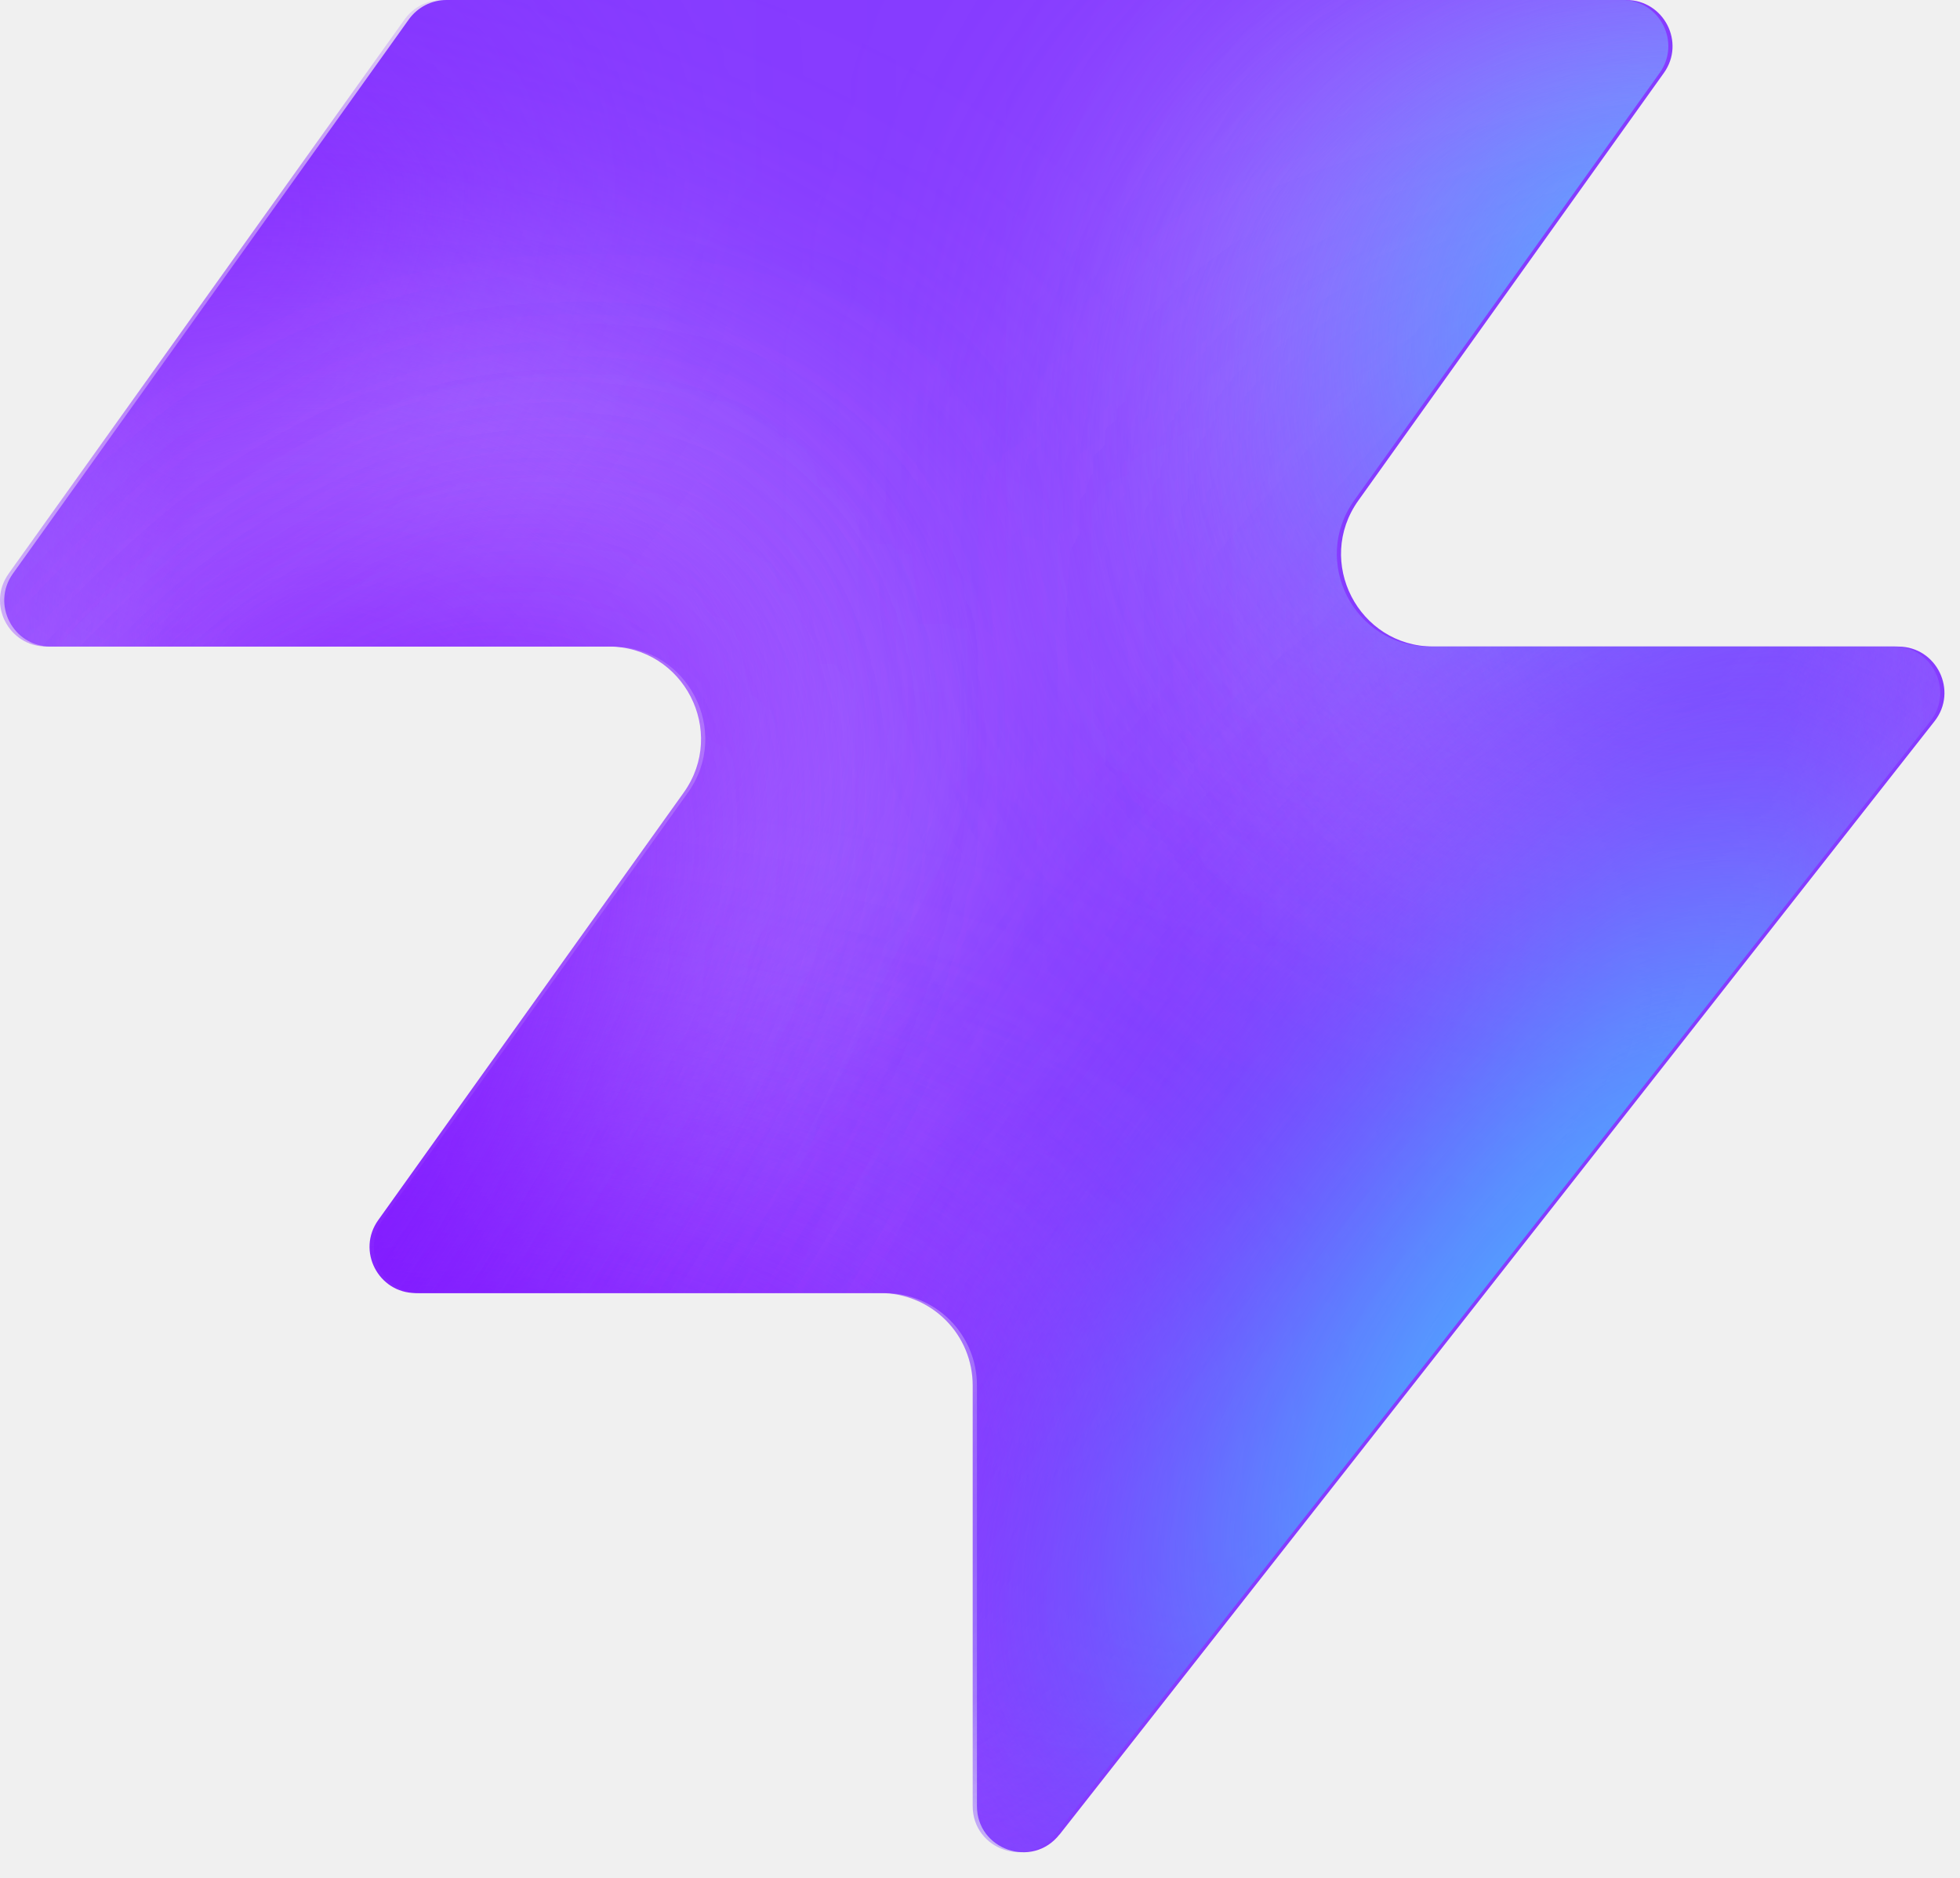
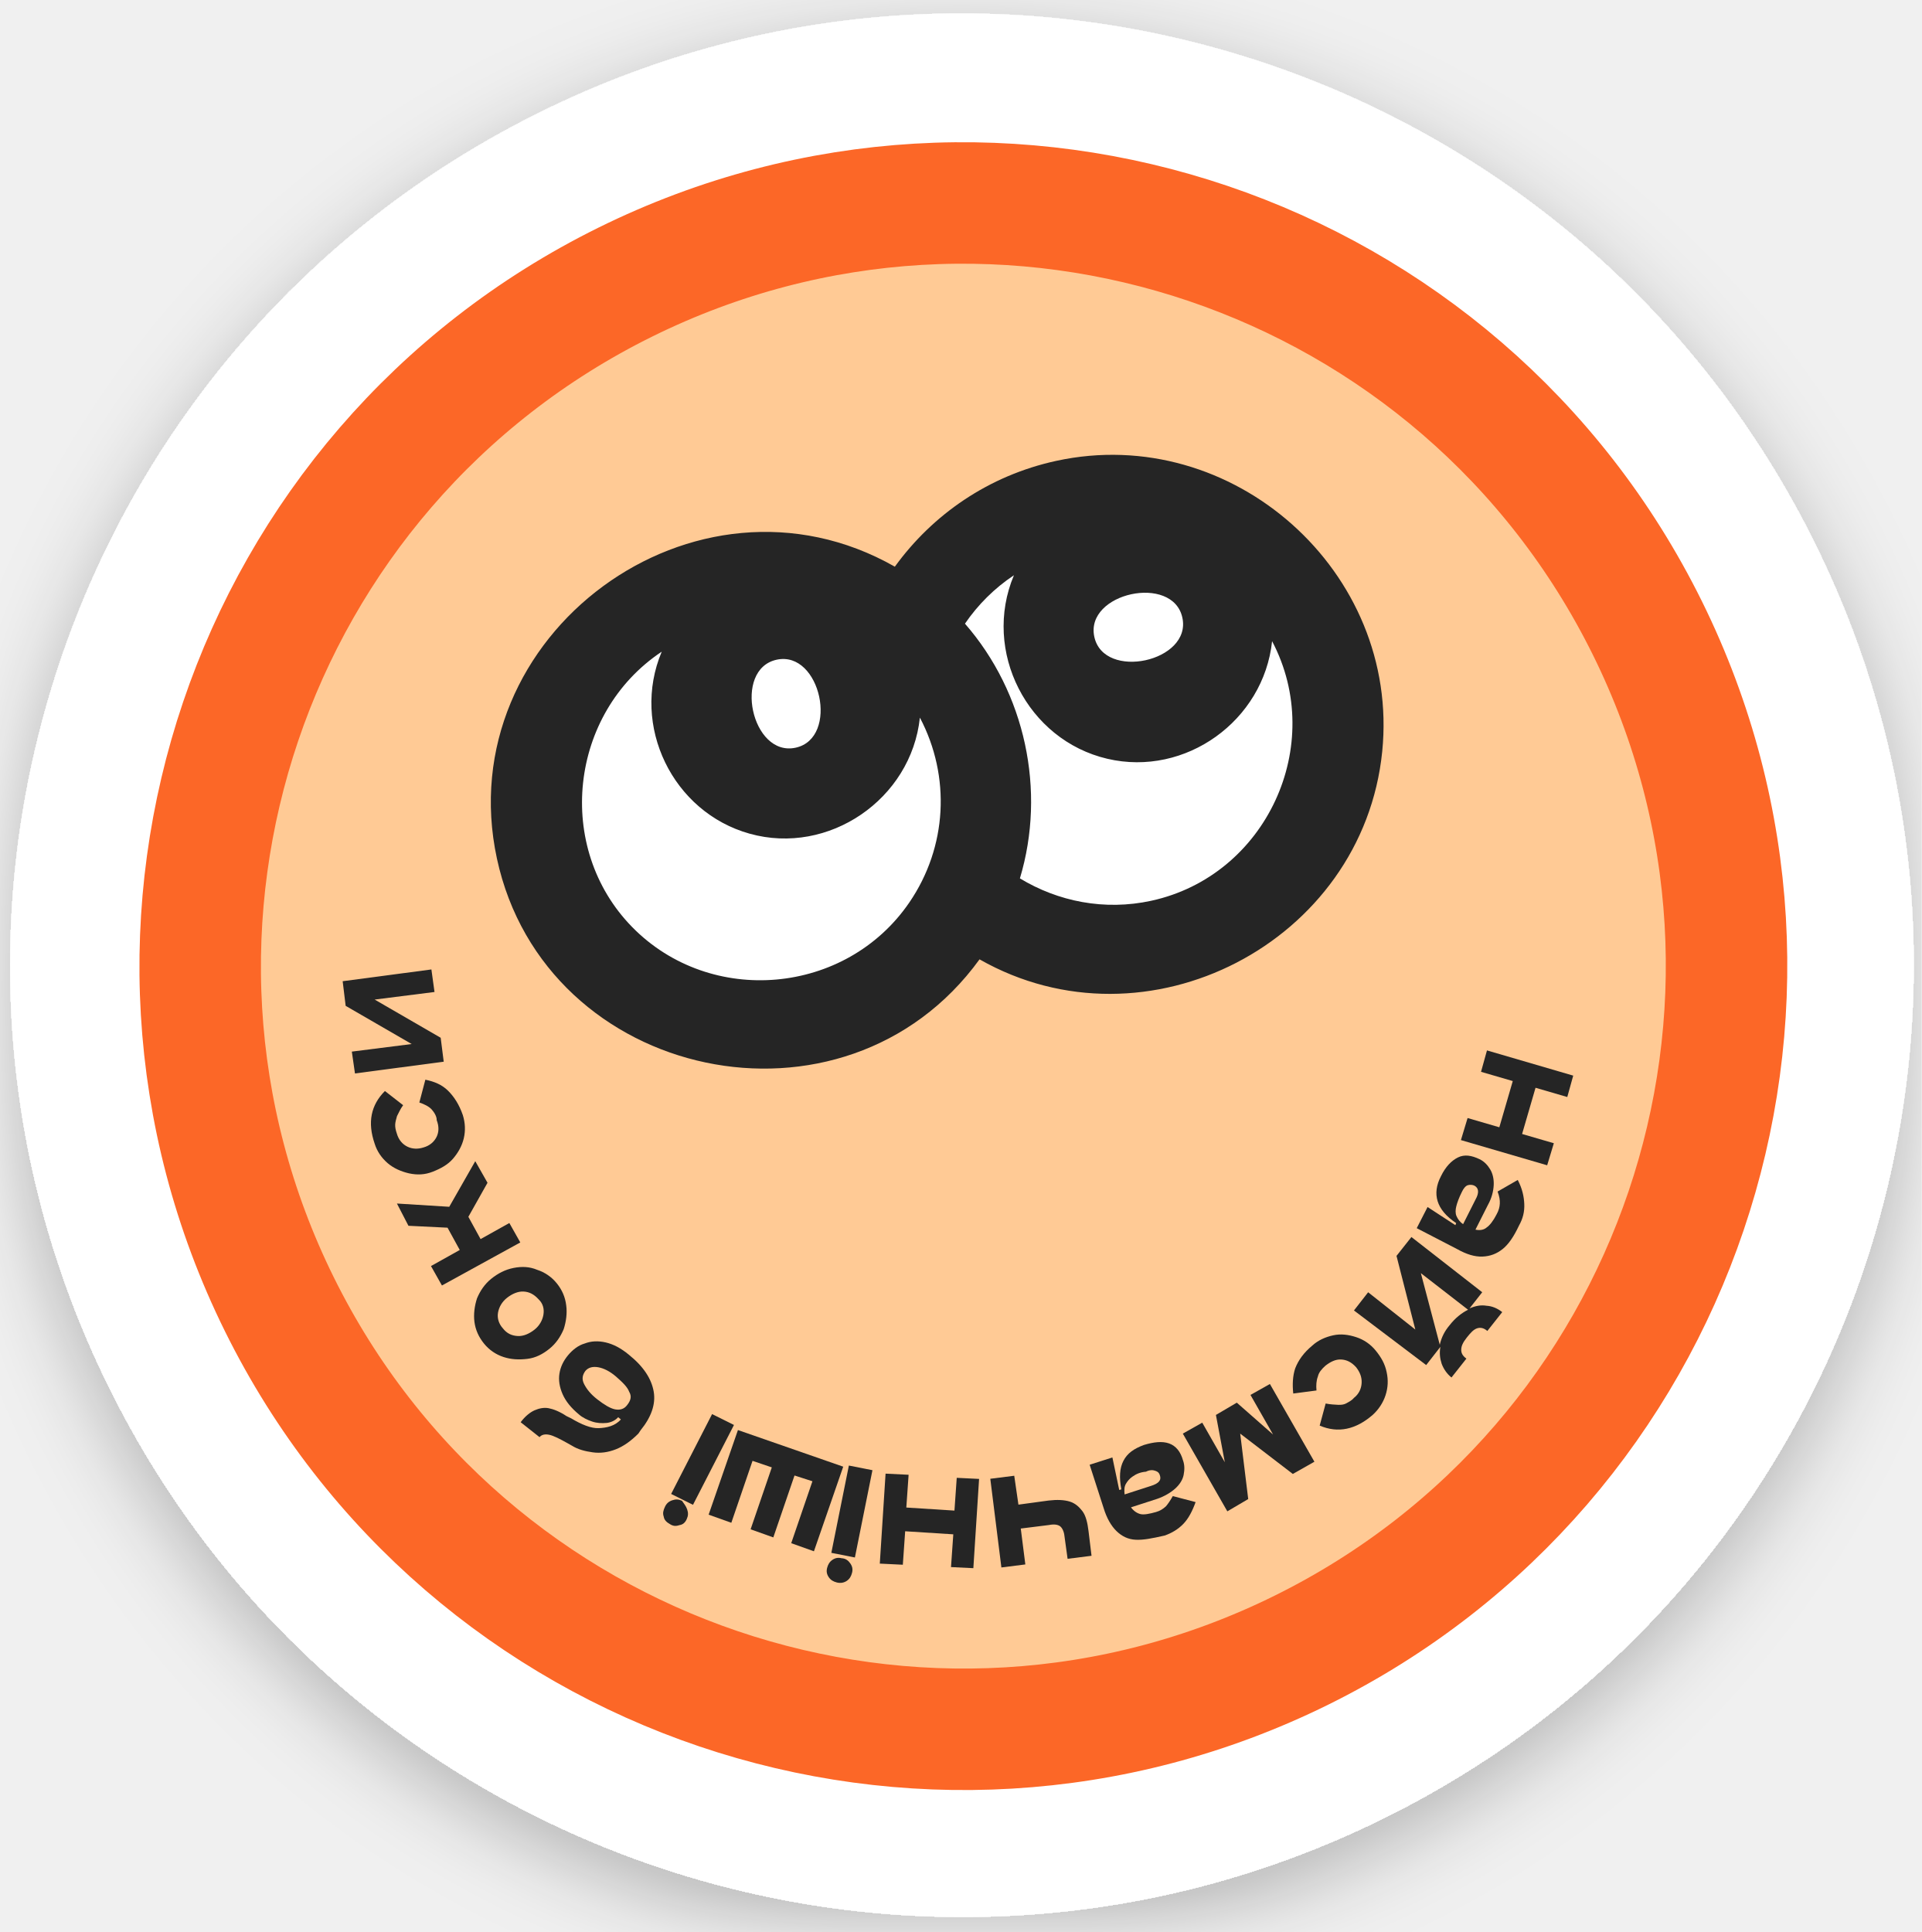
- <svg xmlns="http://www.w3.org/2000/svg" width="48" height="46" fill="none" viewBox="0 0 48 46">
-   <path fill="#863bff" d="M25.946 44.938c-.664.845-2.021.375-2.021-.698V33.937a2.26 2.26 0 0 0-2.262-2.262H10.287c-.92 0-1.456-1.04-.92-1.788l7.48-10.471c1.07-1.497 0-3.578-1.842-3.578H1.237c-.92 0-1.456-1.04-.92-1.788L10.013.474c.214-.297.556-.474.92-.474h28.894c.92 0 1.456 1.04.92 1.788l-7.48 10.471c-1.07 1.498 0 3.579 1.842 3.579h11.377c.943 0 1.473 1.088.89 1.83L25.947 44.94z" style="fill:#863bff;fill:color(display-p3 .525 .23 1);fill-opacity:1" />
-   <mask id="a" width="48" height="46" x="0" y="0" maskUnits="userSpaceOnUse" style="mask-type:alpha">
-     <path fill="#000" d="M25.842 44.938c-.664.844-2.021.375-2.021-.698V33.937a2.26 2.26 0 0 0-2.262-2.262H10.183c-.92 0-1.456-1.04-.92-1.788l7.48-10.471c1.07-1.498 0-3.579-1.842-3.579H1.133c-.92 0-1.456-1.04-.92-1.787L9.91.473c.214-.297.556-.474.92-.474h28.894c.92 0 1.456 1.04.92 1.788l-7.48 10.471c-1.07 1.498 0 3.578 1.842 3.578h11.377c.943 0 1.473 1.088.89 1.832L25.843 44.94z" style="fill:#000;fill-opacity:1" />
-   </mask>
-   <g mask="url(#a)">
-     <g filter="url(#b)">
-       <ellipse cx="5.508" cy="14.704" fill="#ede6ff" rx="5.508" ry="14.704" style="fill:#ede6ff;fill:color(display-p3 .927 .903 1);fill-opacity:1" transform="matrix(.00324 1 1 -.00324 -4.47 31.516)" />
-     </g>
-     <g filter="url(#c)">
-       <ellipse cx="10.399" cy="29.851" fill="#ede6ff" rx="10.399" ry="29.851" style="fill:#ede6ff;fill:color(display-p3 .927 .903 1);fill-opacity:1" transform="matrix(.00324 1 1 -.00324 -39.328 7.883)" />
-     </g>
-     <g filter="url(#d)">
-       <ellipse cx="5.508" cy="30.487" fill="#7e14ff" rx="5.508" ry="30.487" style="fill:#7e14ff;fill:color(display-p3 .492 .077 1);fill-opacity:1" transform="rotate(89.814 -25.913 -14.639)scale(1 -1)" />
-     </g>
-     <g filter="url(#e)">
-       <ellipse cx="5.508" cy="30.599" fill="#7e14ff" rx="5.508" ry="30.599" style="fill:#7e14ff;fill:color(display-p3 .492 .077 1);fill-opacity:1" transform="rotate(89.814 -32.644 -3.334)scale(1 -1)" />
-     </g>
-     <g filter="url(#f)">
-       <ellipse cx="5.508" cy="30.599" fill="#7e14ff" rx="5.508" ry="30.599" style="fill:#7e14ff;fill:color(display-p3 .492 .077 1);fill-opacity:1" transform="matrix(.00324 1 1 -.00324 -34.34 30.47)" />
-     </g>
-     <g filter="url(#g)">
-       <ellipse cx="14.072" cy="22.078" fill="#ede6ff" rx="14.072" ry="22.078" style="fill:#ede6ff;fill:color(display-p3 .927 .903 1);fill-opacity:1" transform="rotate(93.35 24.506 48.493)scale(-1 1)" />
-     </g>
-     <g filter="url(#h)">
-       <ellipse cx="3.47" cy="21.501" fill="#7e14ff" rx="3.47" ry="21.501" style="fill:#7e14ff;fill:color(display-p3 .492 .077 1);fill-opacity:1" transform="rotate(89.009 28.708 47.59)scale(-1 1)" />
-     </g>
-     <g filter="url(#i)">
-       <ellipse cx="3.47" cy="21.501" fill="#7e14ff" rx="3.47" ry="21.501" style="fill:#7e14ff;fill:color(display-p3 .492 .077 1);fill-opacity:1" transform="rotate(89.009 28.708 47.59)scale(-1 1)" />
-     </g>
-     <g filter="url(#j)">
-       <ellipse cx=".387" cy="8.972" fill="#7e14ff" rx="4.407" ry="29.108" style="fill:#7e14ff;fill:color(display-p3 .492 .077 1);fill-opacity:1" transform="rotate(39.51 .387 8.972)" />
-     </g>
-     <g filter="url(#k)">
-       <ellipse cx="47.523" cy="-6.092" fill="#7e14ff" rx="4.407" ry="29.108" style="fill:#7e14ff;fill:color(display-p3 .492 .077 1);fill-opacity:1" transform="rotate(37.892 47.523 -6.092)" />
-     </g>
-     <g filter="url(#l)">
-       <ellipse cx="41.412" cy="6.333" fill="#47bfff" rx="5.971" ry="9.665" style="fill:#47bfff;fill:color(display-p3 .28 .748 1);fill-opacity:1" transform="rotate(37.892 41.412 6.333)" />
-     </g>
-     <g filter="url(#m)">
-       <ellipse cx="-1.879" cy="38.332" fill="#7e14ff" rx="4.407" ry="29.108" style="fill:#7e14ff;fill:color(display-p3 .492 .077 1);fill-opacity:1" transform="rotate(37.892 -1.88 38.332)" />
-     </g>
-     <g filter="url(#n)">
-       <ellipse cx="-1.879" cy="38.332" fill="#7e14ff" rx="4.407" ry="29.108" style="fill:#7e14ff;fill:color(display-p3 .492 .077 1);fill-opacity:1" transform="rotate(37.892 -1.88 38.332)" />
-     </g>
-     <g filter="url(#o)">
-       <ellipse cx="35.651" cy="29.907" fill="#7e14ff" rx="4.407" ry="29.108" style="fill:#7e14ff;fill:color(display-p3 .492 .077 1);fill-opacity:1" transform="rotate(37.892 35.651 29.907)" />
-     </g>
-     <g filter="url(#p)">
-       <ellipse cx="38.418" cy="32.4" fill="#47bfff" rx="5.971" ry="15.297" style="fill:#47bfff;fill:color(display-p3 .28 .748 1);fill-opacity:1" transform="rotate(37.892 38.418 32.4)" />
+ <svg xmlns="http://www.w3.org/2000/svg" width="183" height="184" viewBox="0 0 183 184" fill="none">
+   <g clip-path="url(#clip0_2012_27)">
+     <g filter="url(#filter0_d_2012_27)">
+       <circle cx="91.61" cy="91.926" r="90.625" transform="rotate(-26.2996 91.6099 91.9262)" fill="white" />
+       <circle cx="91.747" cy="92.014" r="72.667" transform="rotate(-26.2996 91.7466 92.0138)" fill="#FFCA95" stroke="#FC6727" stroke-width="11.569" />
+       <path d="M147.981 108.879L147.346 110.98L139.132 108.58L139.767 106.479L142.79 107.36L144.07 102.958L141.047 102.078L141.613 100.04L149.827 102.44L149.261 104.478L146.238 103.597L144.958 107.999L147.981 108.879Z" fill="#252525" />
+       <path d="M143.091 118.967C142.537 119.406 141.925 119.643 141.191 119.674C140.456 119.704 139.668 119.466 138.76 118.955L134.924 116.969L135.955 114.954L138.604 116.682L138.68 116.486C137.712 115.839 137.145 115.145 136.915 114.401C136.685 113.657 136.79 112.863 137.231 112.018C137.675 111.107 138.236 110.535 138.85 110.232C139.465 109.929 140.127 110.028 140.908 110.399C141.364 110.621 141.68 110.97 141.927 111.382C142.173 111.793 142.281 112.332 142.255 112.863C142.226 113.462 142.06 114.12 141.696 114.768L140.516 117.109C140.911 117.195 141.313 117.148 141.592 116.895C141.868 116.709 142.223 116.26 142.518 115.675C142.737 115.285 142.819 114.956 142.836 114.624C142.852 114.292 142.801 113.956 142.625 113.481L144.544 112.376C144.971 113.196 145.135 113.937 145.166 114.671C145.197 115.406 145.032 116.064 144.667 116.712C144.147 117.819 143.646 118.528 143.091 118.967ZM138.691 114.888C138.608 115.217 138.592 115.549 138.712 115.822C138.832 116.094 139.019 116.37 139.341 116.585L140.521 114.244C140.886 113.596 140.842 113.127 140.387 112.905C140.19 112.829 139.991 112.819 139.788 112.876C139.586 112.933 139.373 113.189 139.224 113.515C138.929 114.1 138.773 114.559 138.691 114.888Z" fill="#252525" />
+       <path d="M128.946 124.806L130.296 123.073L134.789 126.624L132.997 119.608L134.418 117.812L141.16 123.071L139.952 124.611C140.497 124.371 141.035 124.264 141.564 124.357C142.096 124.383 142.618 124.608 143.067 124.963L141.647 126.759C141.328 126.477 140.998 126.395 140.659 126.511C140.321 126.628 140.038 126.947 139.683 127.396C139.328 127.845 139.179 128.171 139.163 128.504C139.147 128.836 139.267 129.108 139.653 129.394L138.233 131.19C137.784 130.835 137.474 130.353 137.297 129.878C137.123 129.337 137.079 128.868 137.175 128.273L135.824 130.006L128.946 124.806ZM137.118 128.07C137.287 127.346 137.582 126.761 138.076 126.185C138.574 125.543 139.198 125.041 139.813 124.738L135.317 121.253L137.118 128.07Z" fill="#252525" />
+       <path d="M123.346 130.328C123.651 129.543 124.152 128.835 124.985 128.143C125.543 127.637 126.224 127.337 126.965 127.173C127.706 127.01 128.434 127.112 129.156 127.347C129.878 127.582 130.523 128.014 131.026 128.638C131.529 129.262 131.899 129.88 132.059 130.687C132.223 131.428 132.188 132.159 131.953 132.88C131.718 133.602 131.287 134.247 130.729 134.753C129.129 136.14 127.444 136.524 125.681 135.772L126.25 133.668C126.712 133.757 127.111 133.776 127.443 133.793C127.776 133.809 128.045 133.755 128.251 133.632C128.457 133.509 128.729 133.389 128.942 133.133C129.426 132.757 129.652 132.235 129.677 131.703C129.703 131.171 129.526 130.696 129.15 130.212C128.707 129.724 128.252 129.502 127.72 129.476C127.188 129.45 126.709 129.693 126.225 130.069C125.876 130.385 125.594 130.704 125.508 131.1C125.356 131.492 125.333 131.957 125.377 132.426L123.164 132.717C123.073 131.847 123.111 131.049 123.346 130.328Z" fill="#252525" />
+       <path d="M116.886 143.937L112.647 136.534L114.497 135.492L116.646 139.261L115.799 134.756L117.788 133.587L121.24 136.621L119.09 132.851L120.94 131.809L125.179 139.212L123.123 140.377L118.112 136.535L118.875 142.768L116.886 143.937Z" fill="#252525" />
+       <path d="M108.159 146.642C107.427 146.607 106.842 146.312 106.333 145.82C105.823 145.329 105.394 144.575 105.106 143.628L103.774 139.499L105.94 138.806L106.59 141.902L106.792 141.845C106.581 140.702 106.623 139.838 106.991 139.123C107.359 138.409 107.98 137.973 108.93 137.619C109.877 137.332 110.682 137.239 111.337 137.47C111.992 137.702 112.432 138.257 112.659 139.067C112.836 139.542 112.813 140.008 112.724 140.47C112.635 140.932 112.346 141.384 111.928 141.763C111.51 142.143 110.892 142.512 110.214 142.745L107.709 143.556C107.959 143.901 108.282 144.117 108.611 144.199C108.94 144.282 109.478 144.175 110.086 144.005C110.492 143.892 110.767 143.705 111.046 143.452C111.259 143.196 111.474 142.874 111.693 142.485L113.865 143.057C113.557 143.908 113.189 144.623 112.697 145.132C112.206 145.641 111.588 146.011 110.911 146.244C109.698 146.518 108.89 146.678 108.159 146.642ZM107.851 140.631C107.575 140.818 107.363 141.074 107.217 141.333C107.071 141.592 107.055 141.925 107.102 142.327L109.607 141.517C110.352 141.286 110.634 140.967 110.457 140.492C110.4 140.289 110.274 140.15 110.011 140.071C109.815 139.994 109.482 139.978 109.14 140.161C108.605 140.202 108.196 140.382 107.851 140.631Z" fill="#252525" />
+       <path d="M101.871 143.004C102.396 143.163 102.779 143.515 103.092 143.93C103.405 144.345 103.572 145.02 103.667 145.824L103.953 148.17L101.673 148.458L101.377 146.311C101.333 145.843 101.15 145.501 100.957 145.358C100.764 145.216 100.435 145.133 99.896 145.24L97.214 145.575L97.648 148.994L95.368 149.282L94.312 140.836L96.592 140.548L96.991 143.299L99.876 142.907C100.681 142.813 101.345 142.845 101.871 143.004Z" fill="#252525" />
+       <path d="M85.982 149.022L83.788 148.915L84.338 140.347L86.532 140.454L86.314 143.575L90.898 143.866L91.116 140.745L93.244 140.849L92.698 149.35L90.57 149.246L90.788 146.126L86.204 145.835L85.982 149.022Z" fill="#252525" />
+       <path d="M80.989 148.911C81.176 149.186 81.23 149.456 81.147 149.785C81.064 150.114 80.918 150.373 80.643 150.559C80.367 150.746 80.031 150.796 79.702 150.713C79.373 150.631 79.114 150.485 78.927 150.209C78.74 149.933 78.687 149.664 78.769 149.335C78.852 149.006 78.998 148.747 79.274 148.56C79.549 148.374 79.818 148.321 80.148 148.403C80.547 148.423 80.803 148.635 80.989 148.911ZM81.417 148.332L79.173 147.889L80.843 139.576L83.088 140.019L81.417 148.332Z" fill="#252525" />
+       <path d="M69.649 145.026L67.487 144.254L70.278 136.195L80.305 139.684L77.515 147.742L75.353 146.97L77.372 141.073L75.666 140.523L73.647 146.42L71.485 145.648L73.504 139.751L71.668 139.128L69.649 145.026Z" fill="#252525" />
+       <path d="M65.443 143.754C65.56 144.093 65.547 144.359 65.398 144.685C65.249 145.011 65.04 145.2 64.704 145.251C64.365 145.367 64.099 145.354 63.777 145.139C63.517 144.993 63.261 144.78 63.211 144.445C63.094 144.106 63.173 143.843 63.322 143.517C63.471 143.192 63.681 143.002 64.019 142.885C64.358 142.769 64.624 142.782 64.95 142.931C65.137 143.206 65.327 143.416 65.443 143.754ZM65.998 143.315L63.916 142.281L67.817 134.676L69.9 135.711L65.998 143.315Z" fill="#252525" />
+       <path d="M58.658 138.026C57.911 138.322 57.173 138.42 56.445 138.317C55.717 138.215 55.058 138.05 54.476 137.688L54.087 137.469C53.308 137.031 52.723 136.736 52.327 136.65C51.931 136.564 51.596 136.615 51.383 136.871L49.586 135.45C50.014 134.872 50.499 134.496 50.908 134.316C51.316 134.136 51.788 134.026 52.251 134.115C52.713 134.204 53.301 134.433 53.947 134.864L54.403 135.086C55.374 135.667 56.289 136.045 57.023 136.014C57.758 135.983 58.566 135.823 59.13 135.184L58.873 134.972C58.591 135.291 58.183 135.471 57.781 135.518C57.312 135.562 56.846 135.539 56.388 135.383C55.929 135.227 55.473 135.005 55.153 134.723C54.385 134.086 53.882 133.462 53.581 132.781C53.281 132.1 53.181 131.429 53.276 130.834C53.375 130.172 53.67 129.587 54.095 129.075C54.52 128.563 55.074 128.123 55.682 127.953C56.293 127.717 56.962 127.683 57.686 127.851C58.411 128.02 59.127 128.388 59.895 129.025C61.306 130.16 62.049 131.329 62.257 132.539C62.465 133.748 62.005 134.991 61.013 136.209L60.797 136.531C60.097 137.23 59.406 137.729 58.658 138.026ZM59.924 132.558C59.747 132.083 59.301 131.661 58.662 131.097C58.086 130.603 57.501 130.307 56.972 130.215C56.443 130.123 56.038 130.236 55.756 130.555C55.47 130.941 55.385 131.337 55.628 131.815C55.871 132.293 56.248 132.778 56.89 133.276C57.532 133.773 58.114 134.135 58.577 134.224C59.039 134.313 59.444 134.2 59.729 133.814C60.084 133.365 60.17 132.97 59.924 132.558Z" fill="#252525" />
+       <path d="M53.926 124.335C54.023 125.073 53.918 125.867 53.683 126.588C53.382 127.306 52.95 127.952 52.326 128.454C51.702 128.957 51.018 129.323 50.213 129.417C49.409 129.511 48.678 129.475 47.956 129.24C47.234 129.005 46.589 128.573 46.086 127.949C45.583 127.325 45.283 126.644 45.185 125.906C45.088 125.169 45.193 124.374 45.428 123.653C45.73 122.935 46.161 122.29 46.785 121.787C47.409 121.285 48.094 120.919 48.901 120.758C49.709 120.598 50.44 120.633 51.158 120.935C51.88 121.17 52.526 121.602 53.029 122.226C53.531 122.85 53.831 123.531 53.926 124.335ZM49.858 123.004C49.327 122.978 48.782 123.217 48.297 123.593C47.812 123.969 47.52 124.488 47.428 125.017C47.336 125.545 47.509 126.087 47.889 126.505C48.265 126.99 48.721 127.212 49.319 127.241C49.851 127.267 50.396 127.027 50.881 126.651C51.366 126.275 51.657 125.756 51.75 125.228C51.842 124.699 51.735 124.161 51.289 123.74C50.846 123.252 50.39 123.03 49.858 123.004Z" fill="#252525" />
+       <path d="M37.802 114.622L42.785 114.932L45.262 110.589L46.429 112.645L44.605 115.887L45.768 118.009L48.508 116.478L49.551 118.328L42.088 122.427L41.045 120.577L43.785 119.045L42.622 116.923L38.899 116.741L37.802 114.622Z" fill="#252525" />
+       <path d="M42.658 103.866C43.231 104.427 43.727 105.184 44.078 106.2C44.308 106.945 44.339 107.679 44.171 108.404C44.002 109.128 43.637 109.777 43.143 110.352C42.648 110.928 41.964 111.294 41.217 111.59C40.469 111.887 39.734 111.918 38.943 111.746C38.218 111.577 37.5 111.275 36.924 110.781C36.348 110.286 35.912 109.665 35.681 108.921C34.98 106.888 35.327 105.24 36.658 103.906L38.392 105.256C38.107 105.642 37.954 106.034 37.809 106.294C37.729 106.556 37.646 106.885 37.637 107.085C37.624 107.351 37.677 107.62 37.794 107.959C37.965 108.567 38.344 108.985 38.8 109.207C39.256 109.429 39.788 109.455 40.329 109.282C40.937 109.112 41.355 108.732 41.578 108.277C41.8 107.821 41.825 107.29 41.589 106.678C41.605 106.346 41.358 105.934 41.105 105.655C40.852 105.377 40.396 105.154 39.937 104.999L40.509 102.828C41.367 103.003 42.086 103.305 42.658 103.866Z" fill="#252525" />
+       <path d="M32.634 93.448L41.085 92.329L41.381 94.475L35.681 95.196L41.969 98.835L42.258 101.114L33.806 102.233L33.507 100.153L39.207 99.432L32.919 95.794L32.634 93.448Z" fill="#252525" />
+       <circle cx="74.333" cy="76.417" r="19.99" transform="rotate(-12.21 74.3332 76.4174)" fill="white" />
+       <circle cx="109.161" cy="68.879" r="19.99" transform="rotate(-12.21 109.161 68.8791)" fill="white" />
+       <path fill-rule="evenodd" clip-rule="evenodd" d="M109.64 85.787C105.175 86.756 100.753 85.852 97.132 83.656C99.647 75.29 97.637 65.973 91.899 59.397C93.133 57.59 94.708 56.02 96.562 54.785C93.514 62.02 97.842 70.489 105.468 72.267C112.905 74.004 120.347 68.638 121.149 61.065C126.351 70.936 120.609 83.405 109.641 85.786L109.64 85.787ZM112.604 58.828C113.508 63.017 105.122 64.838 104.218 60.648C103.314 56.459 111.7 54.638 112.604 58.828ZM86.608 85.939C80.571 94.78 67.682 95.911 60.211 88.296C52.799 80.734 54.204 67.938 63.019 62.065C60.053 69.112 64.06 77.351 71.393 79.399C78.927 81.505 86.783 76.107 87.606 68.345C90.565 73.962 90.204 80.675 86.608 85.939ZM73.964 62.83C78.157 61.919 79.964 70.299 75.772 71.209C71.578 72.119 69.771 63.74 73.964 62.83V62.83ZM100.603 43.89C94.15 45.29 88.812 49.01 85.221 53.97C66.213 43.153 42.738 60.503 47.325 81.77C51.913 103.036 80.438 109.098 93.287 91.366C109.214 100.431 129.806 89.759 131.637 71.569C133.359 54.463 117.396 40.245 100.603 43.89" fill="#252525" />
    </g>
  </g>
  <defs>
-     <filter id="b" width="60.045" height="41.654" x="-19.77" y="16.149" color-interpolation-filters="sRGB" filterUnits="userSpaceOnUse">
+     <filter id="filter0_d_2012_27" x="-6.892" y="-4.331" width="197.004" height="197.005" filterUnits="userSpaceOnUse" color-interpolation-filters="sRGB">
      <feFlood flood-opacity="0" result="BackgroundImageFix" />
-       <feBlend in="SourceGraphic" in2="BackgroundImageFix" result="shape" />
-       <feGaussianBlur result="effect1_foregroundBlur_2002_17158" stdDeviation="7.659" />
+       <feColorMatrix in="SourceAlpha" type="matrix" values="0 0 0 0 0 0 0 0 0 0 0 0 0 0 0 0 0 0 127 0" result="hardAlpha" />
+       <feOffset dy="2.245" />
+       <feGaussianBlur stdDeviation="3.929" />
+       <feComposite in2="hardAlpha" operator="out" />
+       <feColorMatrix type="matrix" values="0 0 0 0 0 0 0 0 0 0 0 0 0 0 0 0 0 0 0.25 0" />
+       <feBlend mode="normal" in2="BackgroundImageFix" result="effect1_dropShadow_2012_27" />
+       <feBlend mode="normal" in="SourceGraphic" in2="effect1_dropShadow_2012_27" result="shape" />
    </filter>
-     <filter id="c" width="90.34" height="51.437" x="-54.613" y="-7.533" color-interpolation-filters="sRGB" filterUnits="userSpaceOnUse">
-       <feFlood flood-opacity="0" result="BackgroundImageFix" />
-       <feBlend in="SourceGraphic" in2="BackgroundImageFix" result="shape" />
-       <feGaussianBlur result="effect1_foregroundBlur_2002_17158" stdDeviation="7.659" />
-     </filter>
-     <filter id="d" width="79.355" height="29.4" x="-49.64" y="2.03" color-interpolation-filters="sRGB" filterUnits="userSpaceOnUse">
-       <feFlood flood-opacity="0" result="BackgroundImageFix" />
-       <feBlend in="SourceGraphic" in2="BackgroundImageFix" result="shape" />
-       <feGaussianBlur result="effect1_foregroundBlur_2002_17158" stdDeviation="4.596" />
-     </filter>
-     <filter id="e" width="79.579" height="29.4" x="-45.045" y="20.029" color-interpolation-filters="sRGB" filterUnits="userSpaceOnUse">
-       <feFlood flood-opacity="0" result="BackgroundImageFix" />
-       <feBlend in="SourceGraphic" in2="BackgroundImageFix" result="shape" />
-       <feGaussianBlur result="effect1_foregroundBlur_2002_17158" stdDeviation="4.596" />
-     </filter>
-     <filter id="f" width="79.579" height="29.4" x="-43.513" y="21.178" color-interpolation-filters="sRGB" filterUnits="userSpaceOnUse">
-       <feFlood flood-opacity="0" result="BackgroundImageFix" />
-       <feBlend in="SourceGraphic" in2="BackgroundImageFix" result="shape" />
-       <feGaussianBlur result="effect1_foregroundBlur_2002_17158" stdDeviation="4.596" />
-     </filter>
-     <filter id="g" width="74.749" height="58.852" x="15.756" y="-17.901" color-interpolation-filters="sRGB" filterUnits="userSpaceOnUse">
-       <feFlood flood-opacity="0" result="BackgroundImageFix" />
-       <feBlend in="SourceGraphic" in2="BackgroundImageFix" result="shape" />
-       <feGaussianBlur result="effect1_foregroundBlur_2002_17158" stdDeviation="7.659" />
-     </filter>
-     <filter id="h" width="61.377" height="25.362" x="23.548" y="2.284" color-interpolation-filters="sRGB" filterUnits="userSpaceOnUse">
-       <feFlood flood-opacity="0" result="BackgroundImageFix" />
-       <feBlend in="SourceGraphic" in2="BackgroundImageFix" result="shape" />
-       <feGaussianBlur result="effect1_foregroundBlur_2002_17158" stdDeviation="4.596" />
-     </filter>
-     <filter id="i" width="61.377" height="25.362" x="23.548" y="2.284" color-interpolation-filters="sRGB" filterUnits="userSpaceOnUse">
-       <feFlood flood-opacity="0" result="BackgroundImageFix" />
-       <feBlend in="SourceGraphic" in2="BackgroundImageFix" result="shape" />
-       <feGaussianBlur result="effect1_foregroundBlur_2002_17158" stdDeviation="4.596" />
-     </filter>
-     <filter id="j" width="56.045" height="63.649" x="-27.636" y="-22.853" color-interpolation-filters="sRGB" filterUnits="userSpaceOnUse">
-       <feFlood flood-opacity="0" result="BackgroundImageFix" />
-       <feBlend in="SourceGraphic" in2="BackgroundImageFix" result="shape" />
-       <feGaussianBlur result="effect1_foregroundBlur_2002_17158" stdDeviation="4.596" />
-     </filter>
-     <filter id="k" width="54.814" height="64.646" x="20.116" y="-38.415" color-interpolation-filters="sRGB" filterUnits="userSpaceOnUse">
-       <feFlood flood-opacity="0" result="BackgroundImageFix" />
-       <feBlend in="SourceGraphic" in2="BackgroundImageFix" result="shape" />
-       <feGaussianBlur result="effect1_foregroundBlur_2002_17158" stdDeviation="4.596" />
-     </filter>
-     <filter id="l" width="33.541" height="35.313" x="24.641" y="-11.323" color-interpolation-filters="sRGB" filterUnits="userSpaceOnUse">
-       <feFlood flood-opacity="0" result="BackgroundImageFix" />
-       <feBlend in="SourceGraphic" in2="BackgroundImageFix" result="shape" />
-       <feGaussianBlur result="effect1_foregroundBlur_2002_17158" stdDeviation="4.596" />
-     </filter>
-     <filter id="m" width="54.814" height="64.646" x="-29.286" y="6.009" color-interpolation-filters="sRGB" filterUnits="userSpaceOnUse">
-       <feFlood flood-opacity="0" result="BackgroundImageFix" />
-       <feBlend in="SourceGraphic" in2="BackgroundImageFix" result="shape" />
-       <feGaussianBlur result="effect1_foregroundBlur_2002_17158" stdDeviation="4.596" />
-     </filter>
-     <filter id="n" width="54.814" height="64.646" x="-29.286" y="6.009" color-interpolation-filters="sRGB" filterUnits="userSpaceOnUse">
-       <feFlood flood-opacity="0" result="BackgroundImageFix" />
-       <feBlend in="SourceGraphic" in2="BackgroundImageFix" result="shape" />
-       <feGaussianBlur result="effect1_foregroundBlur_2002_17158" stdDeviation="4.596" />
-     </filter>
-     <filter id="o" width="54.814" height="64.646" x="8.244" y="-2.416" color-interpolation-filters="sRGB" filterUnits="userSpaceOnUse">
-       <feFlood flood-opacity="0" result="BackgroundImageFix" />
-       <feBlend in="SourceGraphic" in2="BackgroundImageFix" result="shape" />
-       <feGaussianBlur result="effect1_foregroundBlur_2002_17158" stdDeviation="4.596" />
-     </filter>
-     <filter id="p" width="39.409" height="43.623" x="18.713" y="10.588" color-interpolation-filters="sRGB" filterUnits="userSpaceOnUse">
-       <feFlood flood-opacity="0" result="BackgroundImageFix" />
-       <feBlend in="SourceGraphic" in2="BackgroundImageFix" result="shape" />
-       <feGaussianBlur result="effect1_foregroundBlur_2002_17158" stdDeviation="4.596" />
-     </filter>
+     <clipPath id="clip0_2012_27">
+       <rect width="183" height="184" fill="white" />
+     </clipPath>
  </defs>
</svg>
